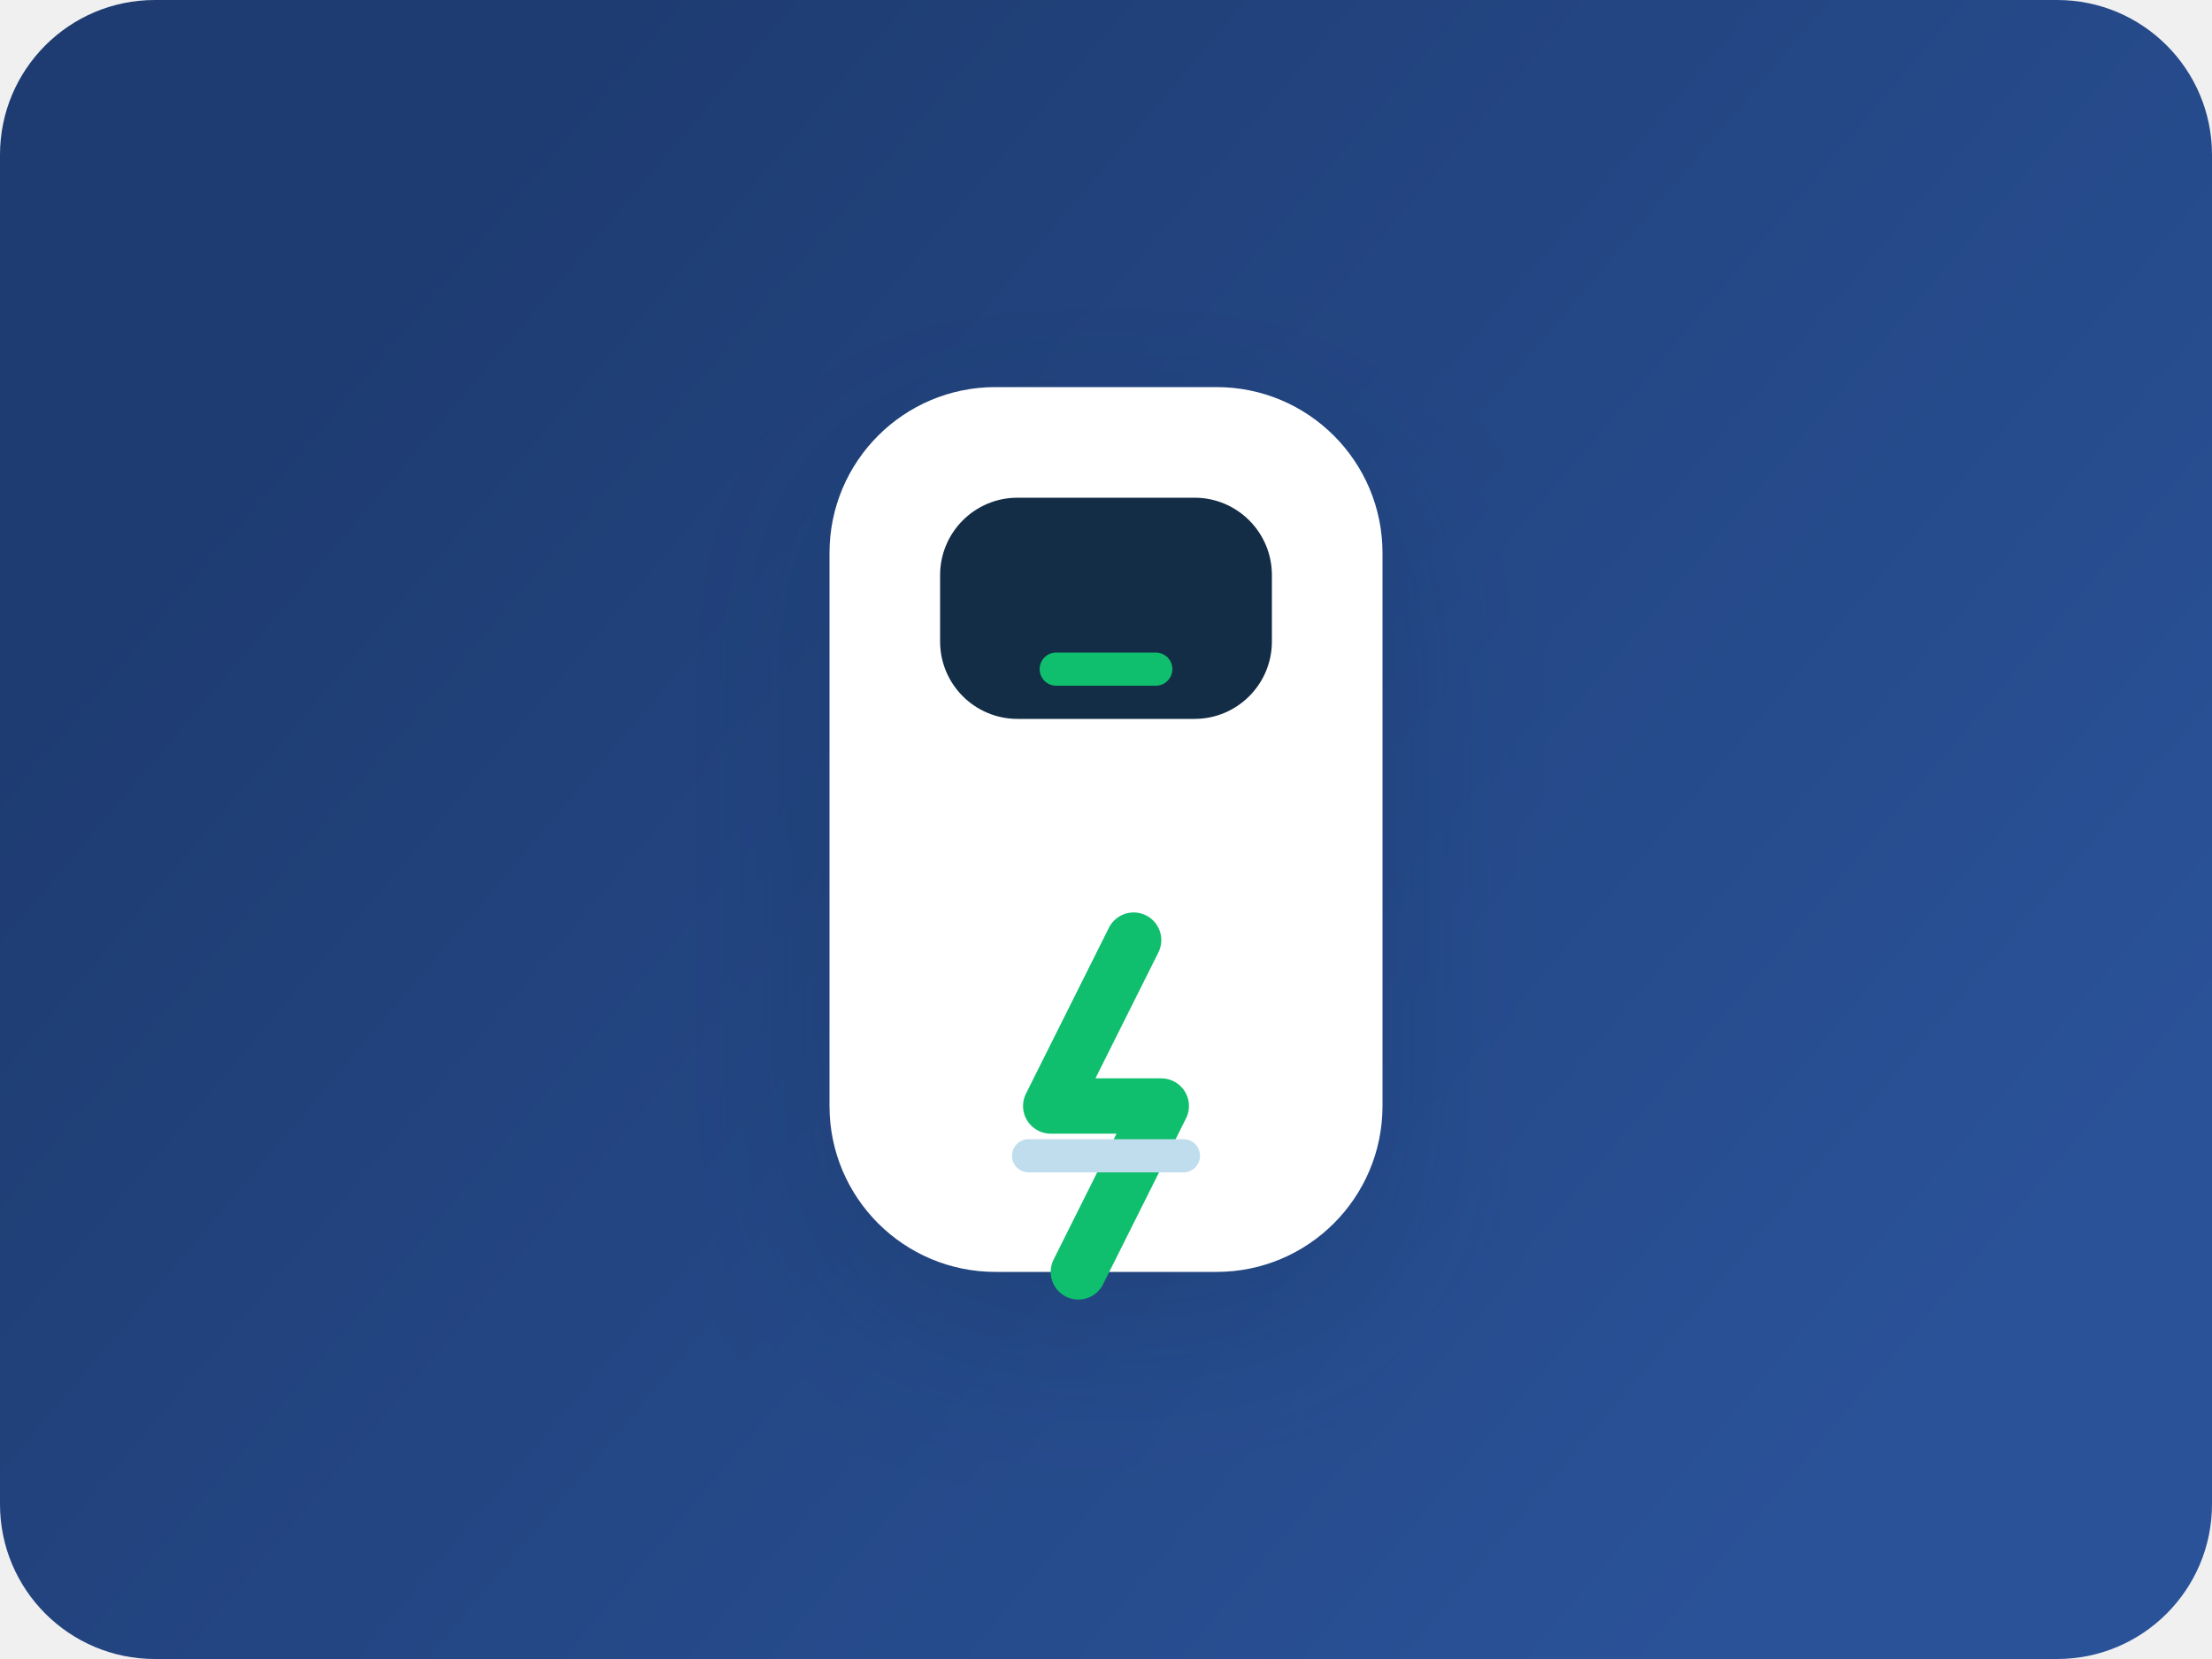
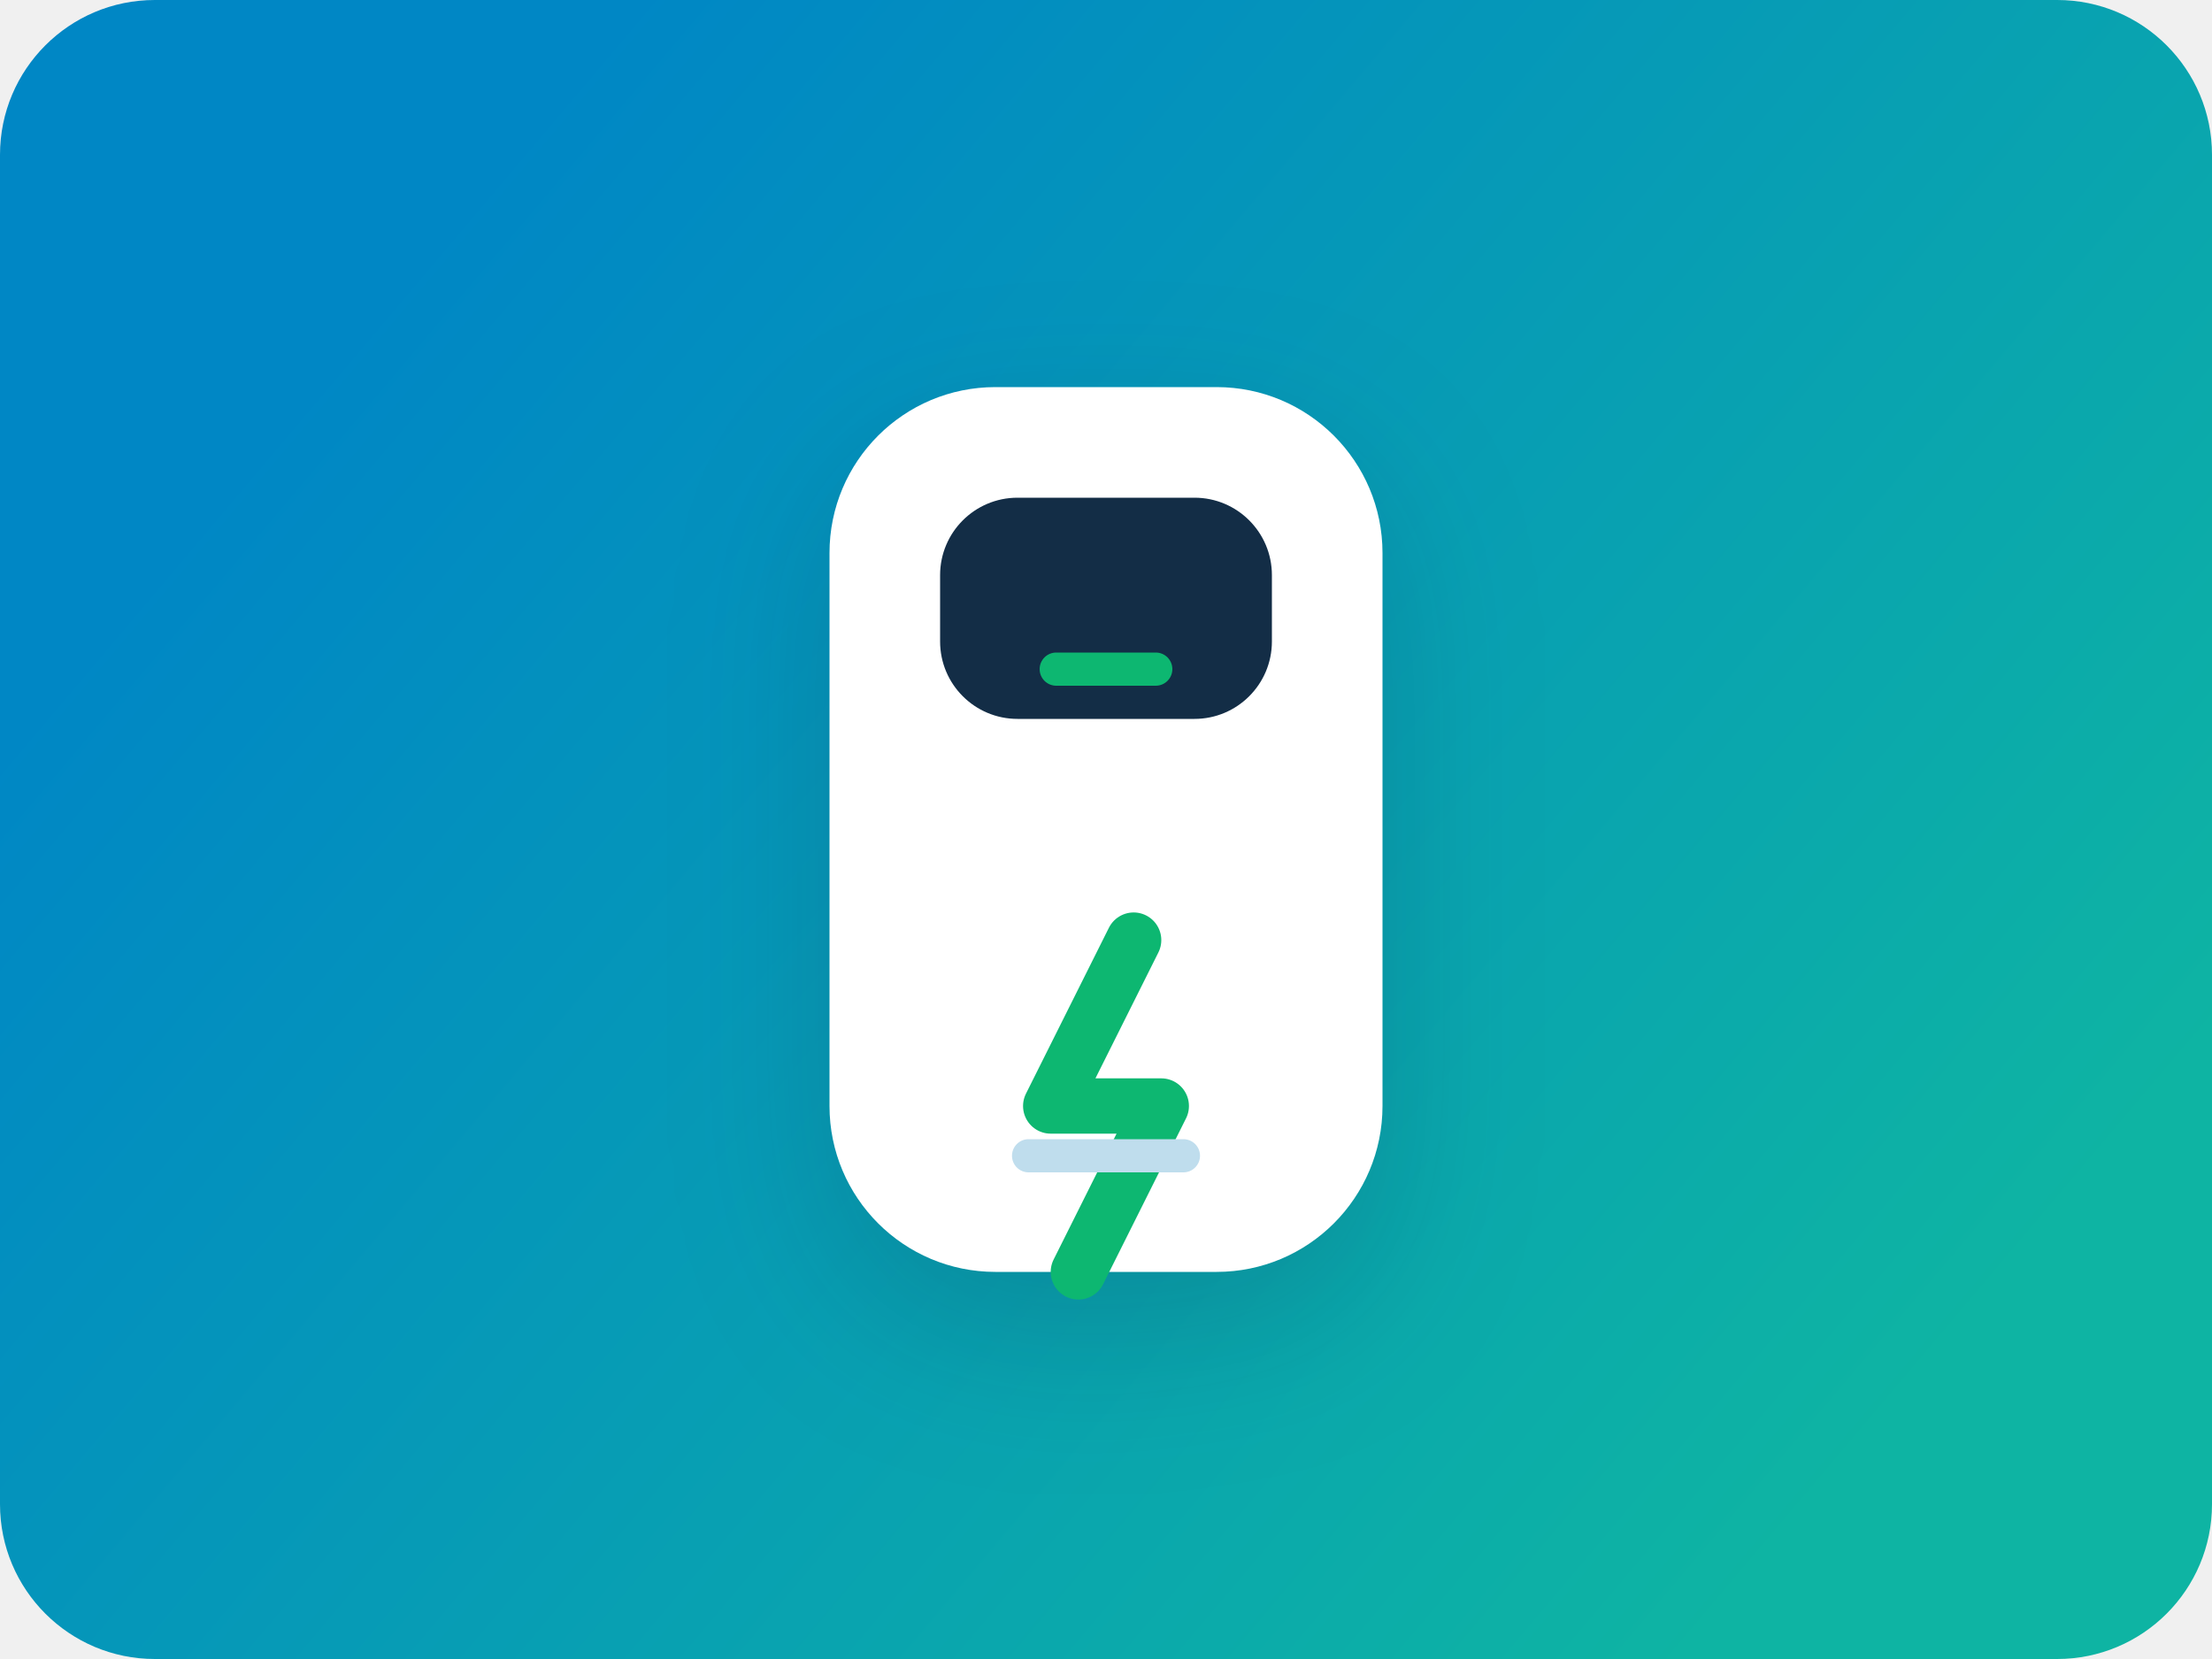
<svg xmlns="http://www.w3.org/2000/svg" width="400" height="300" viewBox="0 0 400 300" fill="none">
  <rect width="400" height="300" rx="28" fill="url(#paint0_linear)" />
  <g filter="url(#filter0_d)">
    <rect x="150" y="70" width="100" height="160" rx="30" fill="white" />
    <rect x="170" y="90" width="60" height="40" rx="14" fill="#132D46" />
-     <path d="M205 170L190 200H210L195 230" stroke="#0FBF6D" stroke-width="10" stroke-linecap="round" stroke-linejoin="round" />
-     <rect x="188" y="118" width="24" height="6" rx="3" fill="#0FBF6D" />
+     <path d="M205 170L190 200H210L195 230" stroke="#0DB771" stroke-width="10" stroke-linecap="round" stroke-linejoin="round" />
+     <rect x="188" y="118" width="24" height="6" rx="3" fill="#0DB771" />
    <rect x="183" y="206" width="34" height="6" rx="3" fill="#BFDDED" />
  </g>
  <defs>
    <filter id="filter0_d" x="120" y="50" width="160" height="220" filterUnits="userSpaceOnUse" color-interpolation-filters="sRGB">
      <feFlood flood-opacity="0" result="BackgroundImageFix" />
      <feColorMatrix in="SourceAlpha" type="matrix" values="0 0 0 0 0 0 0 0 0 0 0 0 0 0 0 0 0 0 127 0" result="hardAlpha" />
      <feOffset dy="10" />
      <feGaussianBlur stdDeviation="14" />
      <feColorMatrix type="matrix" values="0 0 0 0 0.027 0 0 0 0 0.152 0 0 0 0 0.257 0 0 0 0.18 0" />
      <feBlend mode="normal" in2="BackgroundImageFix" result="effect1_dropShadow" />
      <feBlend mode="normal" in="SourceGraphic" in2="effect1_dropShadow" result="shape" />
    </filter>
    <linearGradient id="paint0_linear" x1="80" y1="40" x2="340" y2="260" gradientUnits="userSpaceOnUse">
-       <stop stop-color="#1E3C72" />
-       <stop offset="1" stop-color="#2A5298" />
+       <stop stop-color="#0087C5" />
+       <stop offset="1" stop-color="#0EB4A3" />
    </linearGradient>
  </defs>
</svg>
